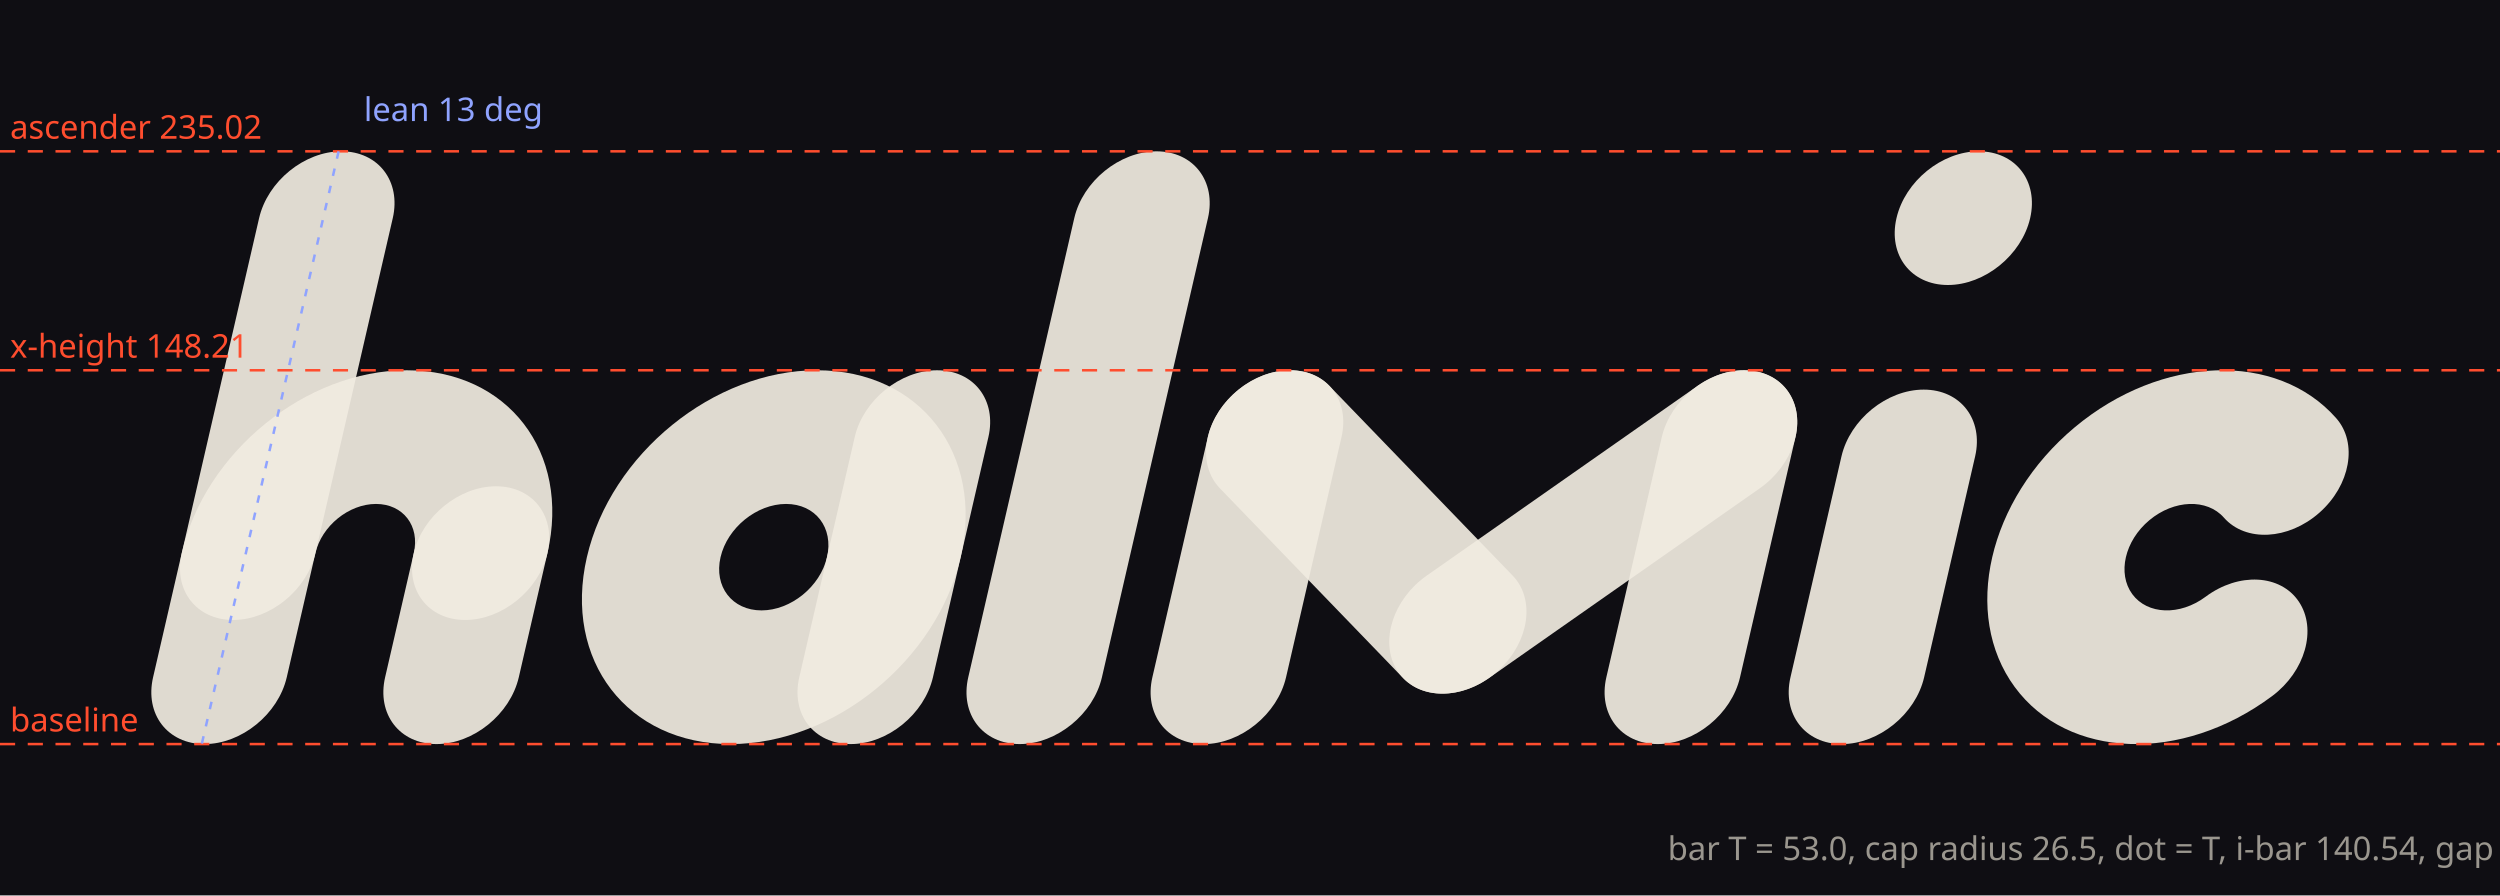
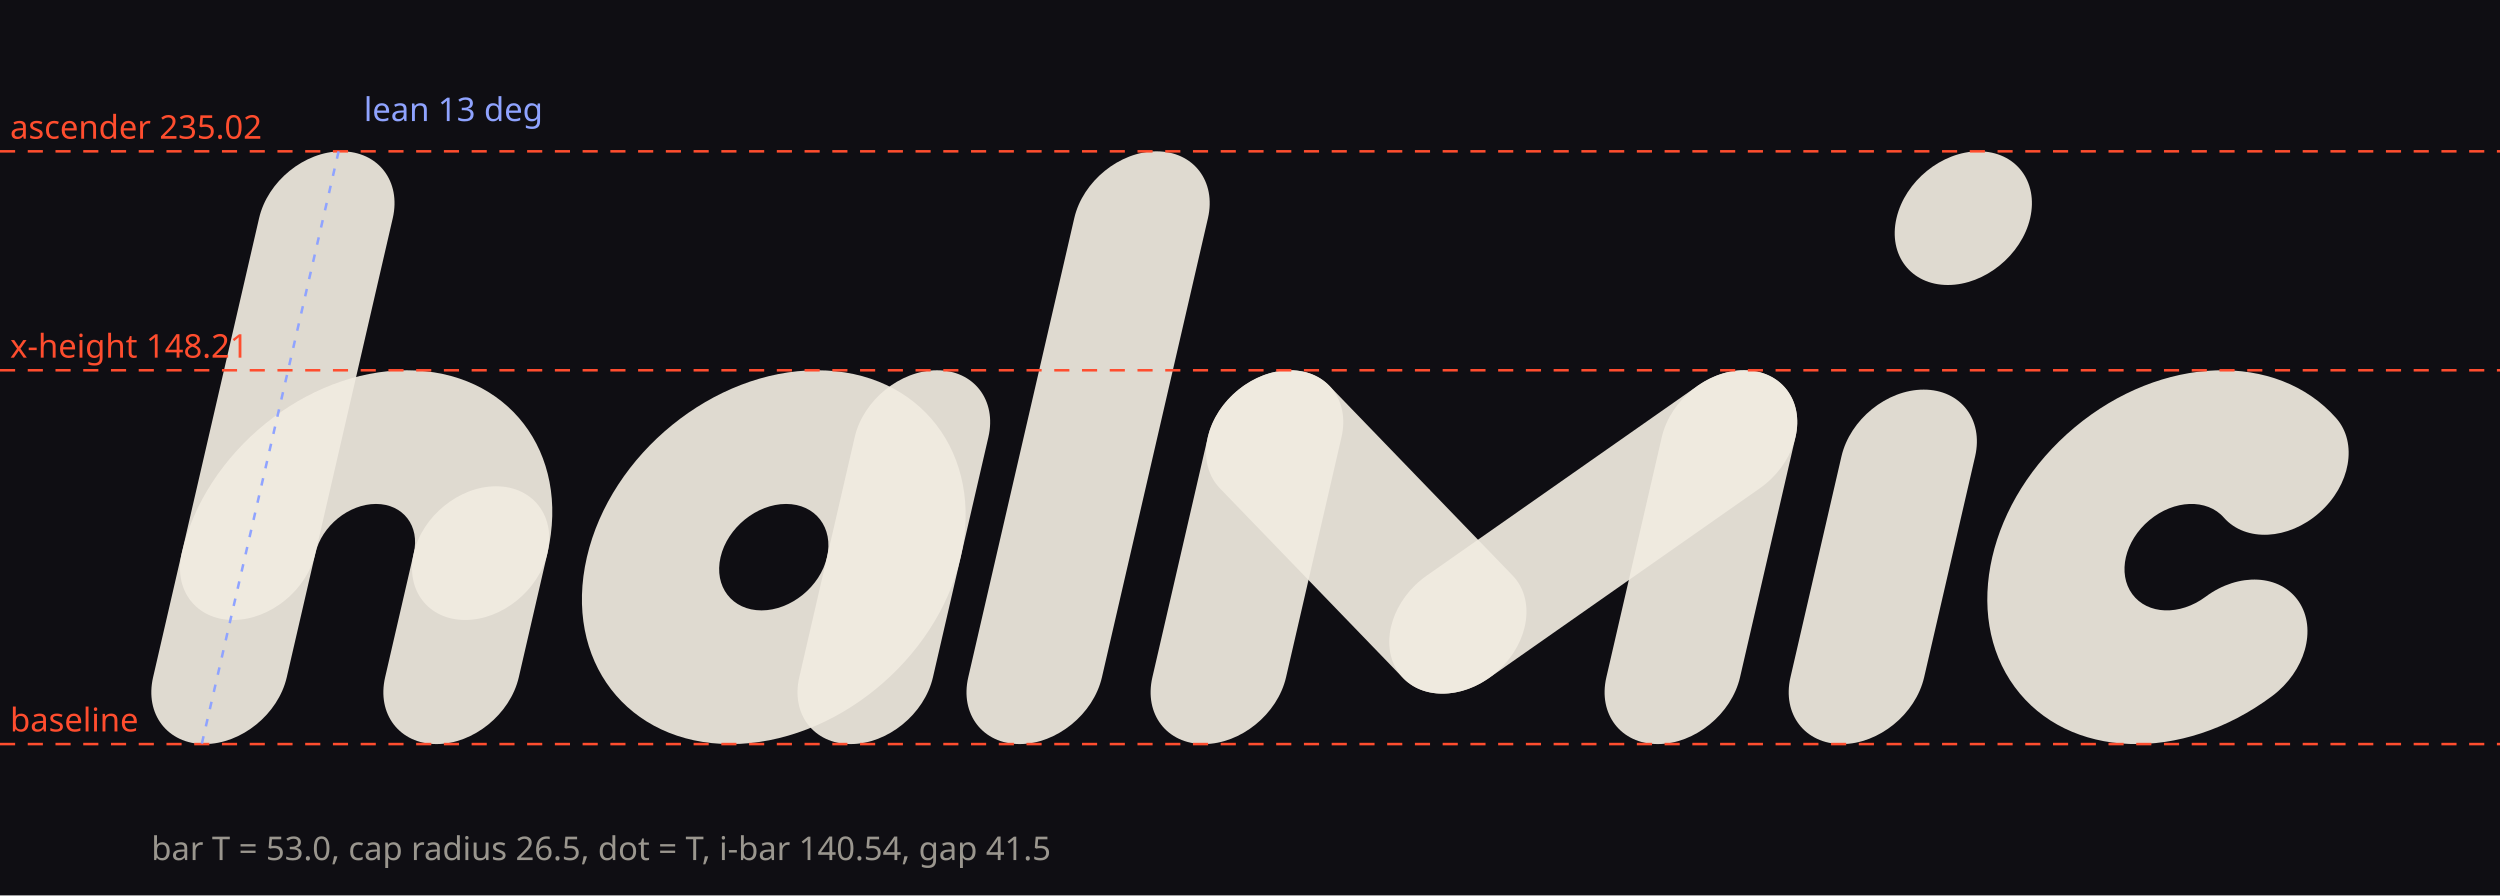
<svg xmlns="http://www.w3.org/2000/svg" viewBox="0 0 991.23 355.02" role="img" aria-label="halmic construction">
  <rect width="991.23" height="355.02" fill="#0f0e13" />
  <g fill="#f1ece1" fill-opacity=".92" transform="translate(60 60)">
    <path d="M42.73,26.5L0.7,208.52C-2.68,223.16 6.45,235.02 21.09,235.02C35.72,235.02 50.32,223.16 53.7,208.52L95.73,26.5C99.1,11.86 89.98,0 75.34,0C60.71,0 46.1,11.86 42.73,26.5Z" />
    <path d="M12.06,159.31C21.31,119.27 61.26,86.81 101.3,86.81C141.34,86.81 166.31,119.27 157.06,159.31C153.69,173.95 139.08,185.81 124.45,185.81C109.81,185.81 100.69,173.95 104.06,159.31C106.55,148.54 99.84,139.81 89.07,139.81C78.3,139.81 67.55,148.54 65.06,159.31C61.69,173.95 47.08,185.81 32.45,185.81C17.81,185.81 8.69,173.95 12.06,159.31Z" />
    <path d="M104.06,159.31L92.7,208.52C89.32,223.16 98.45,235.02 113.09,235.02C127.72,235.02 142.32,223.16 145.7,208.52L157.06,159.31C160.44,144.67 151.32,132.81 136.68,132.81C122.05,132.81 107.44,144.67 104.06,159.31Z" />
    <path d="M320.9,160.92C311.45,201.84 270.62,235.02 229.69,235.02C188.76,235.02 163.24,201.84 172.69,160.92C182.14,119.99 222.98,86.81 263.91,86.81C304.83,86.81 330.35,119.99 320.9,160.92C317.52,175.55 302.92,187.42 288.29,187.42C273.65,187.42 264.52,175.55 267.9,160.92C270.59,149.26 263.33,139.81 251.67,139.81C240.02,139.81 228.38,149.26 225.69,160.92C223,172.57 230.27,182.02 241.93,182.02C253.58,182.02 265.21,172.57 267.9,160.92C271.28,146.28 285.89,134.42 300.52,134.42C315.16,134.42 324.28,146.28 320.9,160.92Z" />
    <path d="M278.89,113.31L256.91,208.52C253.53,223.16 262.66,235.02 277.3,235.02C291.93,235.02 306.53,223.16 309.91,208.52L331.89,113.31C335.27,98.67 326.15,86.81 311.51,86.81C296.88,86.81 282.27,98.67 278.89,113.31Z" />
    <path d="M365.94,26.5L323.91,208.52C320.53,223.16 329.66,235.02 344.3,235.02C358.93,235.02 373.53,223.16 376.91,208.52L418.94,26.5C422.31,11.86 413.19,0 398.55,0C383.92,0 369.31,11.86 365.94,26.5Z" />
    <path d="M418.89,113.31L396.91,208.52C393.53,223.16 402.66,235.02 417.3,235.02C431.93,235.02 446.53,223.16 449.91,208.52L471.89,113.31C475.27,98.67 466.15,86.81 451.51,86.81C436.88,86.81 422.27,98.67 418.89,113.31Z" />
    <path d="M423.71,133.64L496.34,208.85C505.41,218.24 522.46,216.74 534.44,205.51C546.42,194.28 548.78,177.57 539.72,168.19L467.08,92.98C458.02,83.59 440.96,85.09 428.98,96.32C417,107.55 414.64,124.26 423.71,133.64Z" />
    <path d="M530.33,208.85L637.69,133.64C651.09,124.26 656.44,107.55 649.65,96.32C642.86,85.09 626.49,83.59 613.1,92.98L505.73,168.19C492.34,177.57 486.98,194.28 493.77,205.51C500.56,216.74 516.93,218.24 530.33,208.85Z" />
    <path d="M598.89,113.31L576.91,208.52C573.53,223.16 582.66,235.02 597.3,235.02C611.93,235.02 626.53,223.16 629.91,208.52L651.89,113.31C655.27,98.67 646.15,86.81 631.51,86.81C616.88,86.81 602.27,98.67 598.89,113.31Z" />
    <path d="M670.12,120.98L649.91,208.52C646.53,223.16 655.66,235.02 670.3,235.02C684.93,235.02 699.53,223.16 702.91,208.52L723.12,120.98C726.5,106.34 717.38,94.48 702.74,94.48C688.11,94.48 673.5,106.34 670.12,120.98Z" />
    <path d="M744.94,26.5C741.56,41.14 726.95,53 712.32,53C697.68,53 688.56,41.14 691.94,26.5C695.31,11.86 709.92,0 724.55,0C739.19,0 748.31,11.86 744.94,26.5Z" />
    <path d="M840.88,215.99C805.05,242.7 759.92,241.11 738.82,212.39C717.72,183.68 728.23,138.15 762.59,109.44C796.95,80.72 842.81,79.13 866.31,105.84C874.92,115.64 871.93,132.39 859.63,143.27C847.33,154.15 830.37,155.02 821.75,145.23C815.06,137.62 802,138.08 792.21,146.25C782.43,154.43 779.43,167.4 785.44,175.58C791.45,183.75 804.3,184.21 814.51,176.6C827.65,166.81 844.2,167.68 851.48,178.56C858.76,189.44 854.02,206.19 840.88,215.99Z" />
  </g>
  <line x1="0" x2="991.23" y1="60" y2="60" stroke="#ff4d2e" stroke-width="1" stroke-dasharray="6 5" />
  <text x="4" y="55" font-family="system-ui,sans-serif" font-size="13" fill="#ff4d2e">ascender 235.02</text>
  <line x1="0" x2="991.23" y1="146.81" y2="146.81" stroke="#ff4d2e" stroke-width="1" stroke-dasharray="6 5" />
  <text x="4" y="141.81" font-family="system-ui,sans-serif" font-size="13" fill="#ff4d2e">x-height 148.21</text>
  <line x1="0" x2="991.23" y1="295.02" y2="295.02" stroke="#ff4d2e" stroke-width="1" stroke-dasharray="6 5" />
  <text x="4" y="290.02" font-family="system-ui,sans-serif" font-size="13" fill="#ff4d2e">baseline</text>
  <line x1="134.26" y1="60" x2="80" y2="295.02" stroke="#8fa3ff" stroke-width="1" stroke-dasharray="3 4" />
  <text x="144.26" y="48" font-family="system-ui,sans-serif" font-size="13" fill="#8fa3ff">lean 13 deg</text>
-   <text x="661.23" y="341.02" font-family="system-ui,sans-serif" font-size="13" fill="#9a968e">bar T = 53.0, cap radius 26.5, dot = T, i-bar 140.54, gap 41.5</text>
+   <text x="60" y="341.02" font-family="system-ui,sans-serif" font-size="13" fill="#9a968e">bar T = 53.0, cap radius 26.5, dot = T, i-bar 140.54, gap 41.5</text>
</svg>
